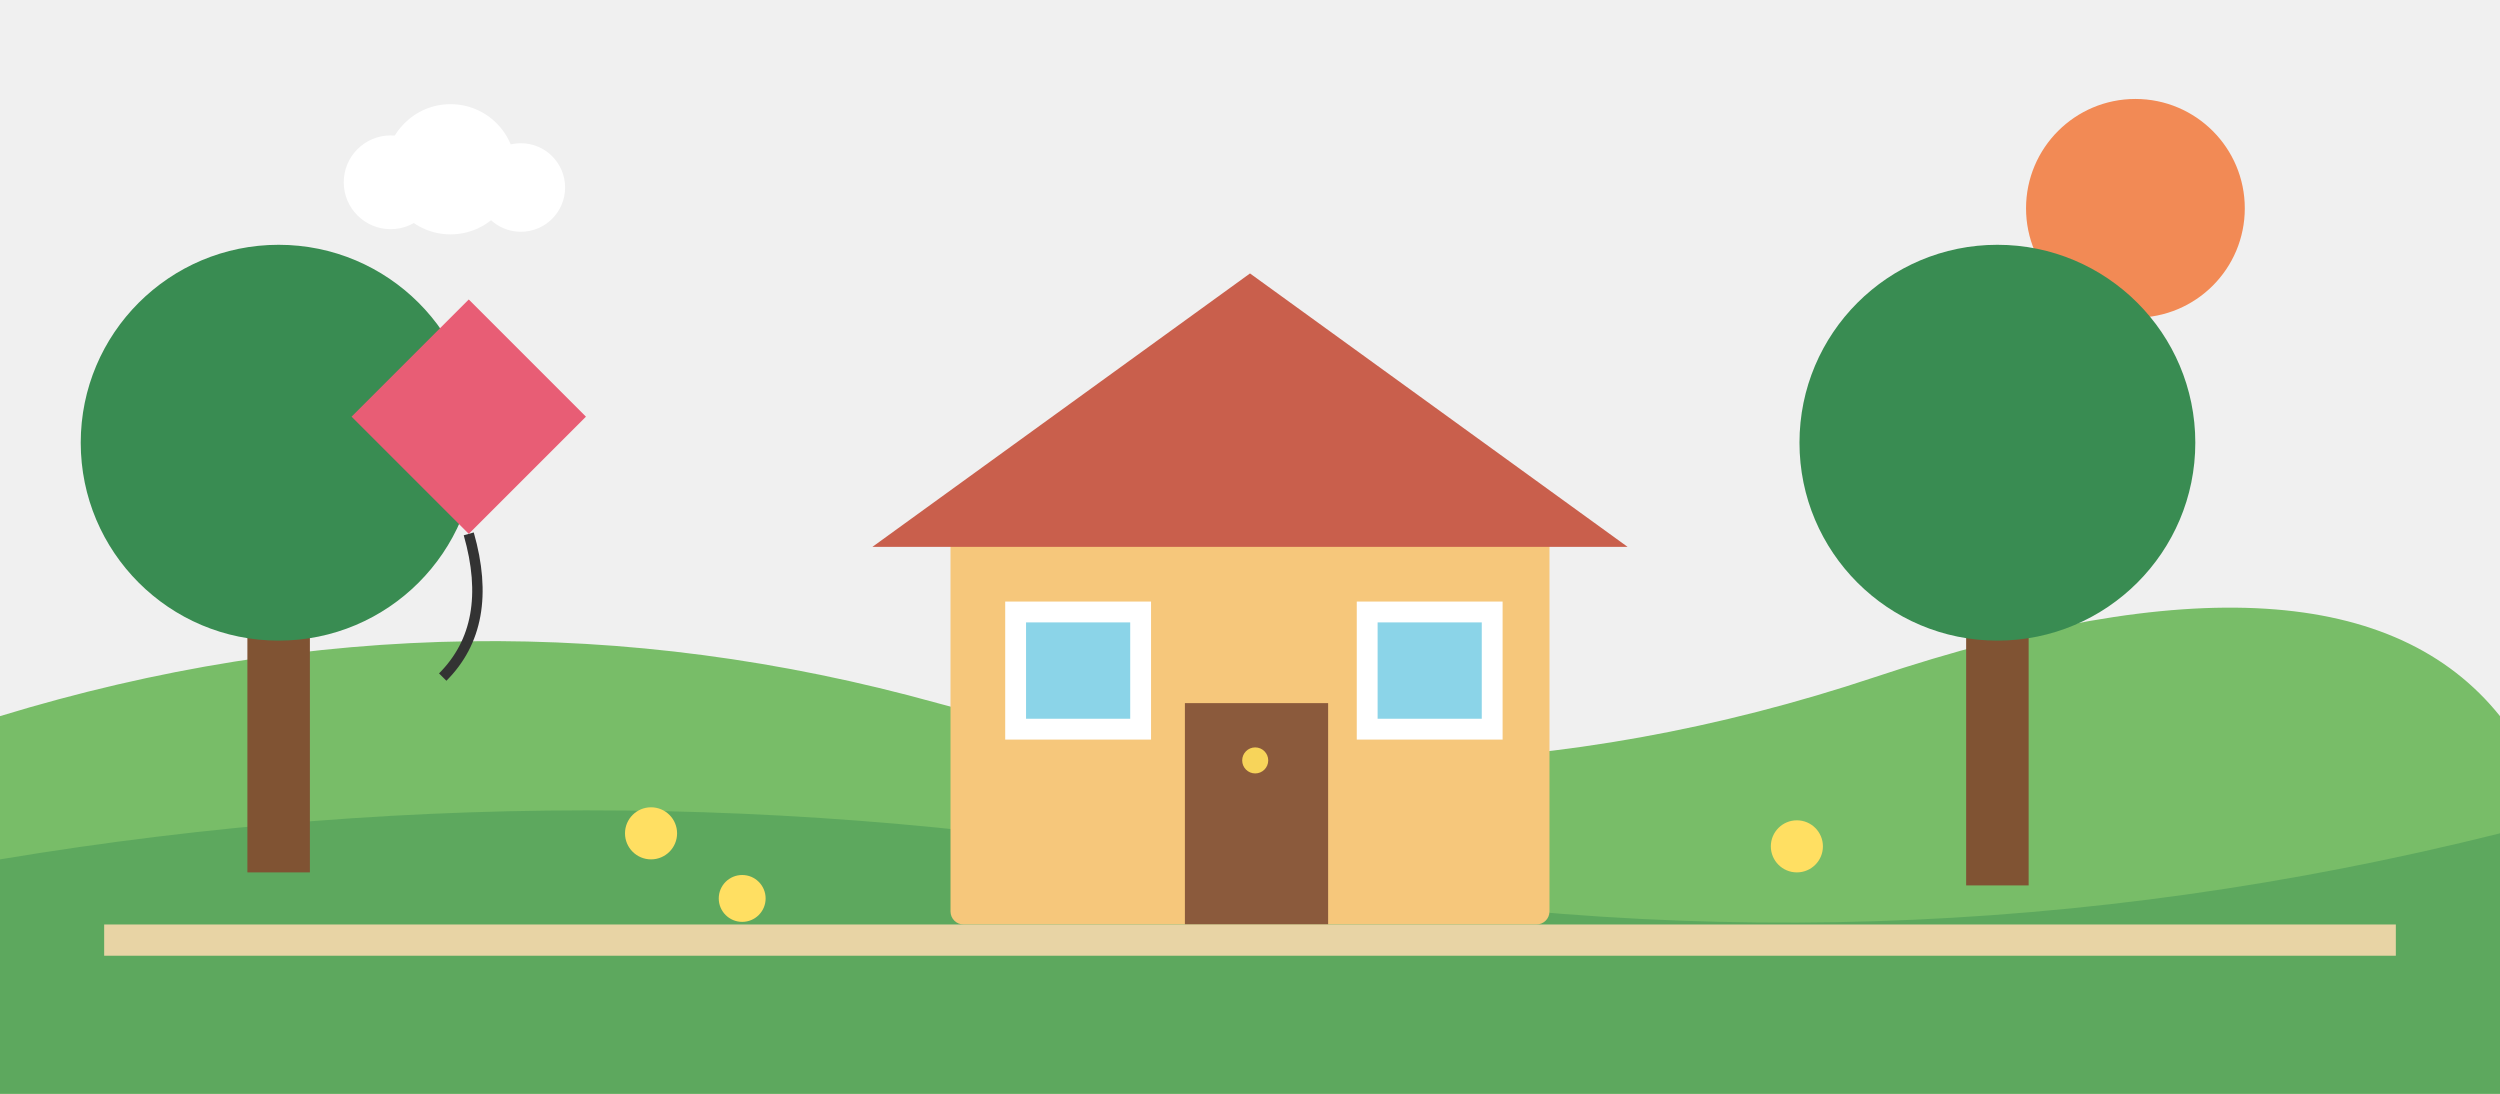
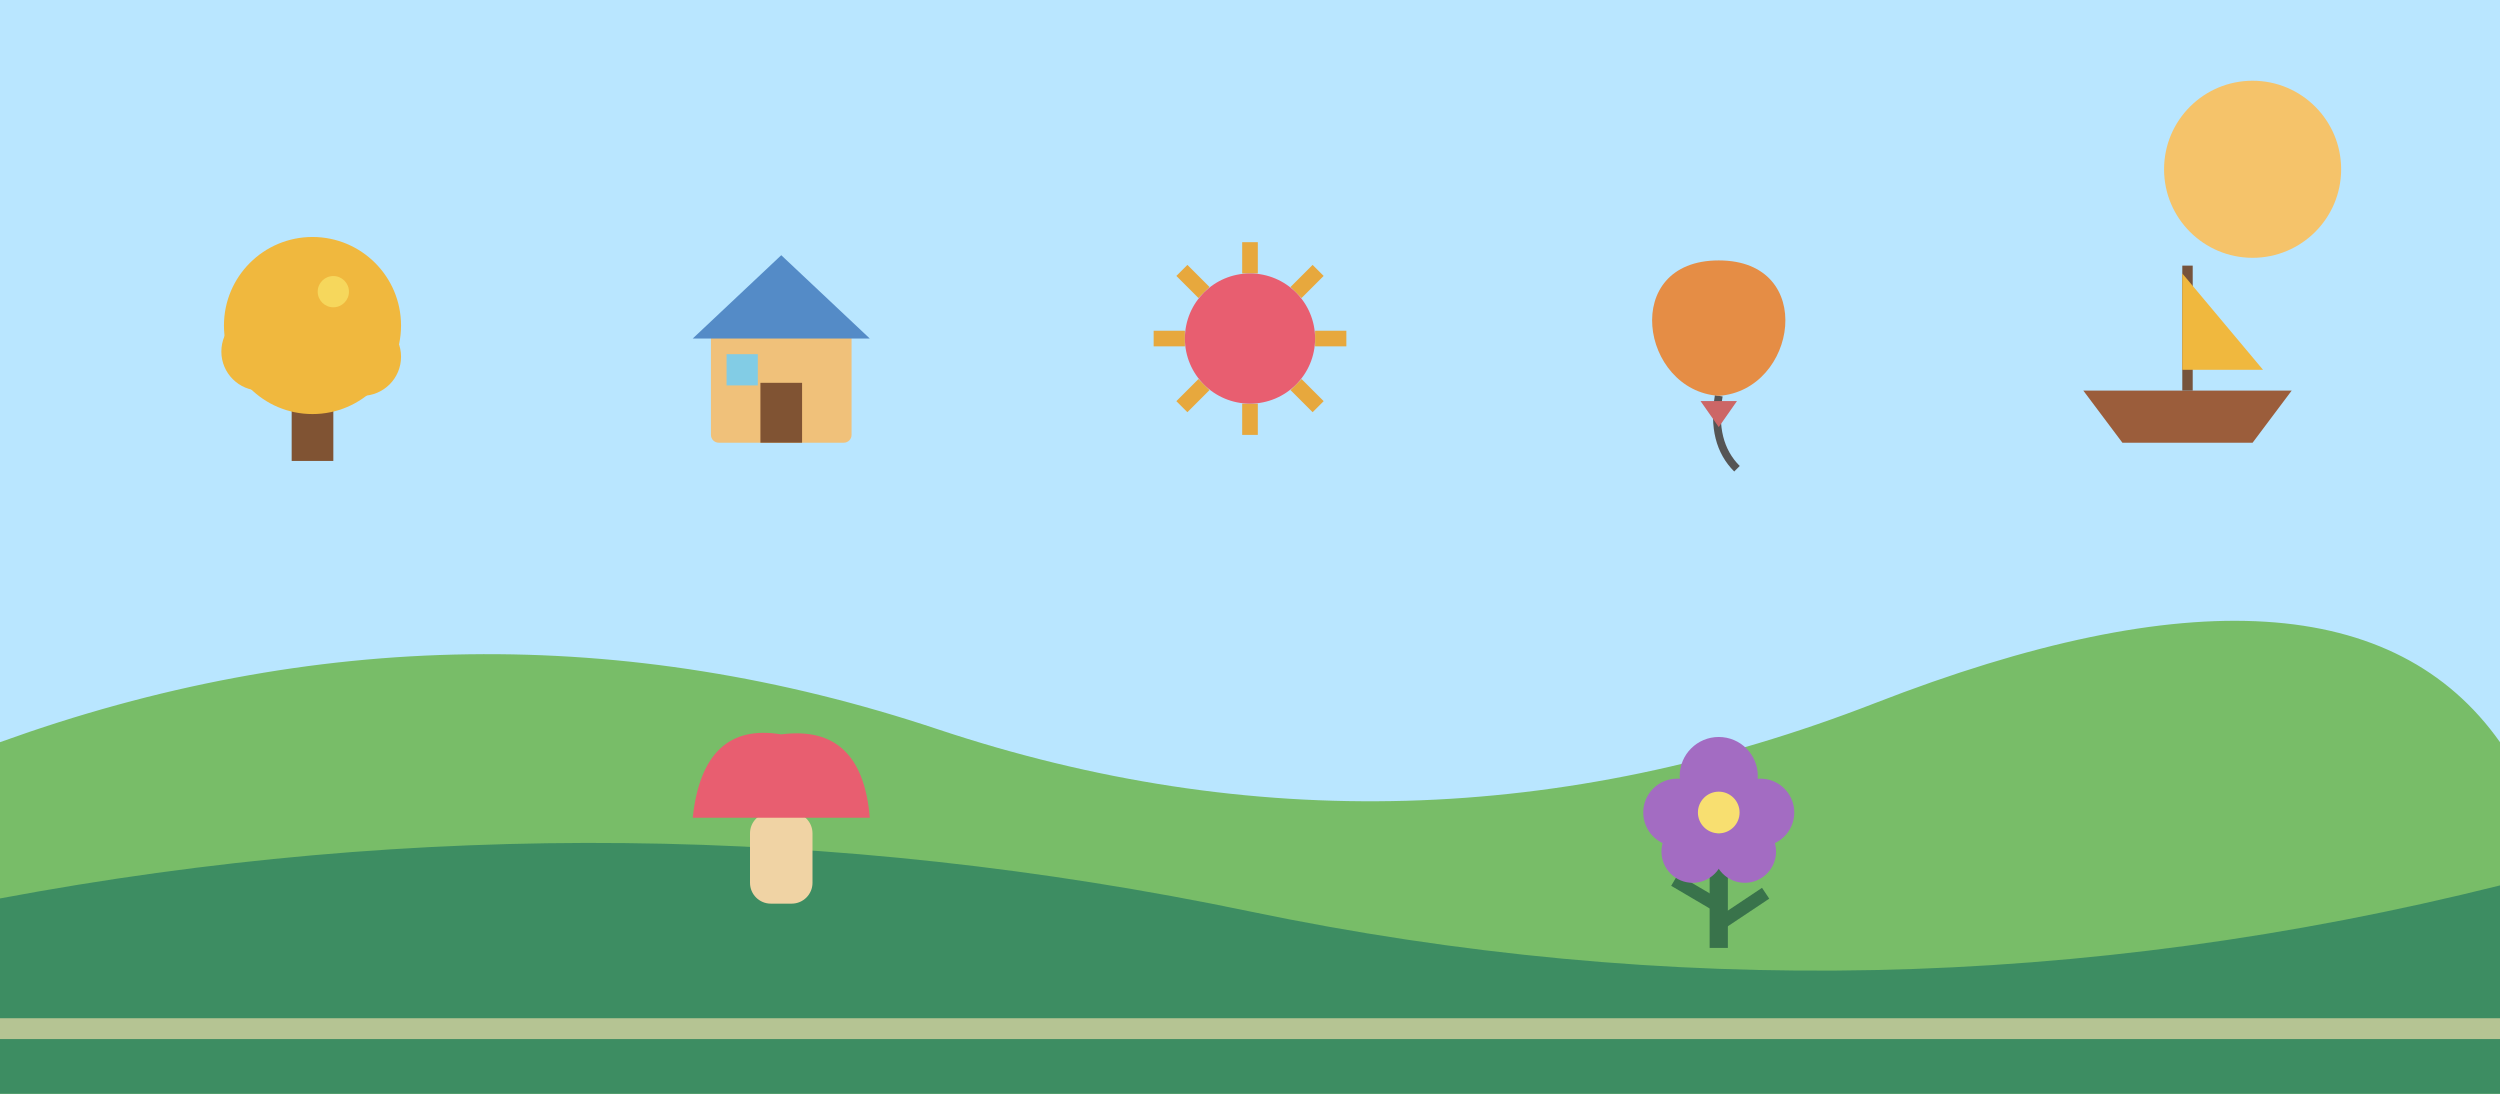
<svg xmlns="http://www.w3.org/2000/svg" width="960" height="420" viewBox="0 0 960 420">
-   <circle cx="820" cy="80" r="42" fill="#f28a55" />
-   <path d="M0 275 Q180 220 360 270 T720 260 T960 275 V420 H0Z" fill="#78bd68" />
-   <path d="M0 330 Q240 290 480 335 T960 320 V420 H0Z" fill="#5da85e" />
-   <rect x="365" y="205" width="230" height="150" rx="5" fill="#f6c77b" />
-   <path d="M335 210 L480 105 L625 210Z" fill="#c95f4c" />
-   <rect x="455" y="270" width="55" height="85" fill="#8b5a3c" />
-   <circle cx="482" cy="292" r="5" fill="#f7d45a" />
-   <rect x="390" y="235" width="48" height="45" fill="#8bd4e8" stroke="#fff" stroke-width="8" />
-   <rect x="525" y="235" width="48" height="45" fill="#8bd4e8" stroke="#fff" stroke-width="8" />
-   <rect x="95" y="205" width="24" height="130" fill="#805333" />
-   <circle cx="107" cy="170" r="76" fill="#398c52" />
-   <rect x="755" y="210" width="24" height="130" fill="#805333" />
-   <circle cx="767" cy="170" r="76" fill="#398c52" />
-   <path d="M180 115 L225 160 L180 205 L135 160Z" fill="#e85d75" />
-   <path d="M180 205 Q190 240 170 260" stroke="#333" stroke-width="4" fill="none" />
-   <rect x="40" y="355" width="880" height="12" fill="#e8d4a5" />
-   <g fill="#ffdf62">
-     <circle cx="250" cy="320" r="10" />
-     <circle cx="285" cy="345" r="9" />
-     <circle cx="690" cy="325" r="10" />
+   <rect width="960" height="420" fill="#b9e6ff" />
+   <circle cx="865" cy="65" r="34" fill="#f5c36a" />
+   <path d="M0 285 Q180 220 360 280T720 270T960 285V420H0Z" fill="#78bd68" />
+   <path d="M0 345 Q240 300 480 350T960 340V420H0Z" fill="#3d8d62" />
+   <g>
+     <rect x="112" y="135" width="16" height="42" fill="#805333" />
+     <circle cx="120" cy="125" r="34" fill="#f0b83e" />
+     <circle cx="100" cy="135" r="15" fill="#f0b83e" />
+     <circle cx="139" cy="137" r="15" fill="#f0b83e" />
+     <circle cx="128" cy="112" r="6" fill="#f6d75c" />
  </g>
-   <g fill="#fff">
-     <circle cx="150" cy="70" r="18" />
-     <circle cx="173" cy="65" r="25" />
-     <circle cx="200" cy="72" r="17" />
+   <g>
+     <rect x="273" y="127" width="54" height="43" rx="3" fill="#f0c17a" />
+     <path d="M266 130L300 98L334 130Z" fill="#548bc7" />
+     <rect x="292" y="147" width="16" height="23" fill="#805333" />
+     <rect x="279" y="136" width="12" height="12" fill="#82cce5" />
  </g>
+   <g>
+     <g stroke="#e7a83d" stroke-width="6">
+       <path d="M505 130L517 130" />
+       <path d="M497.678 147.678L506.163 156.163" />
+       <path d="M480 155L480 167" />
+       <path d="M462.322 147.678L453.837 156.163" />
+       <path d="M455 130L443 130" />
+       <path d="M462.322 112.322L453.837 103.837" />
+       <path d="M480 105L480 93" />
+       <path d="M497.678 112.322L506.163 103.837" />
+     </g>
+     <circle cx="480" cy="130" r="25" fill="#e85e70" />
+   </g>
+   <g>
+     <path d="M660 152q-3 18 7 28" stroke="#555" stroke-width="3" fill="none" />
+     <path d="M660 100C622 100 630 150 660 152C690 150 698 100 660 100" fill="#e58d45" />
+     <path d="M653 154l7 10 7-10" fill="#c66" />
+   </g>
+   <g>
+     <path d="M800 150h80l-15 20h-50Z" fill="#9b5d3b" />
+     <path d="M840 102v48" stroke="#76533c" stroke-width="4" />
+     <path d="M838 105L838 142L869 142Z" fill="#f0b83e" />
+   </g>
+   <g>
+     <rect x="288" y="312" width="24" height="35" rx="8" fill="#f0d3a4" />
+     <path d="M266 314Q270 277 300 282Q331 278 334 314Z" fill="#e85e70" />
+   </g>
+   <g>
+     <path d="M660 330v34" stroke="#39734b" stroke-width="7" />
+     <path d="M660 348l-17 -10m17 17l18 -12" stroke="#39734b" stroke-width="5" />
+     <g fill="#a36cc2">
+       <circle cx="660" cy="298" r="15" />
+       <circle cx="644" cy="312" r="13" />
+       <circle cx="676" cy="312" r="13" />
+       <circle cx="650" cy="327" r="12" />
+       <circle cx="670" cy="327" r="12" />
+     </g>
+     <circle cx="660" cy="312" r="8" fill="#f8df70" />
+   </g>
+   <path d="M0 395H960" stroke="#f6e2ad" stroke-width="8" opacity=".65" />
</svg>
